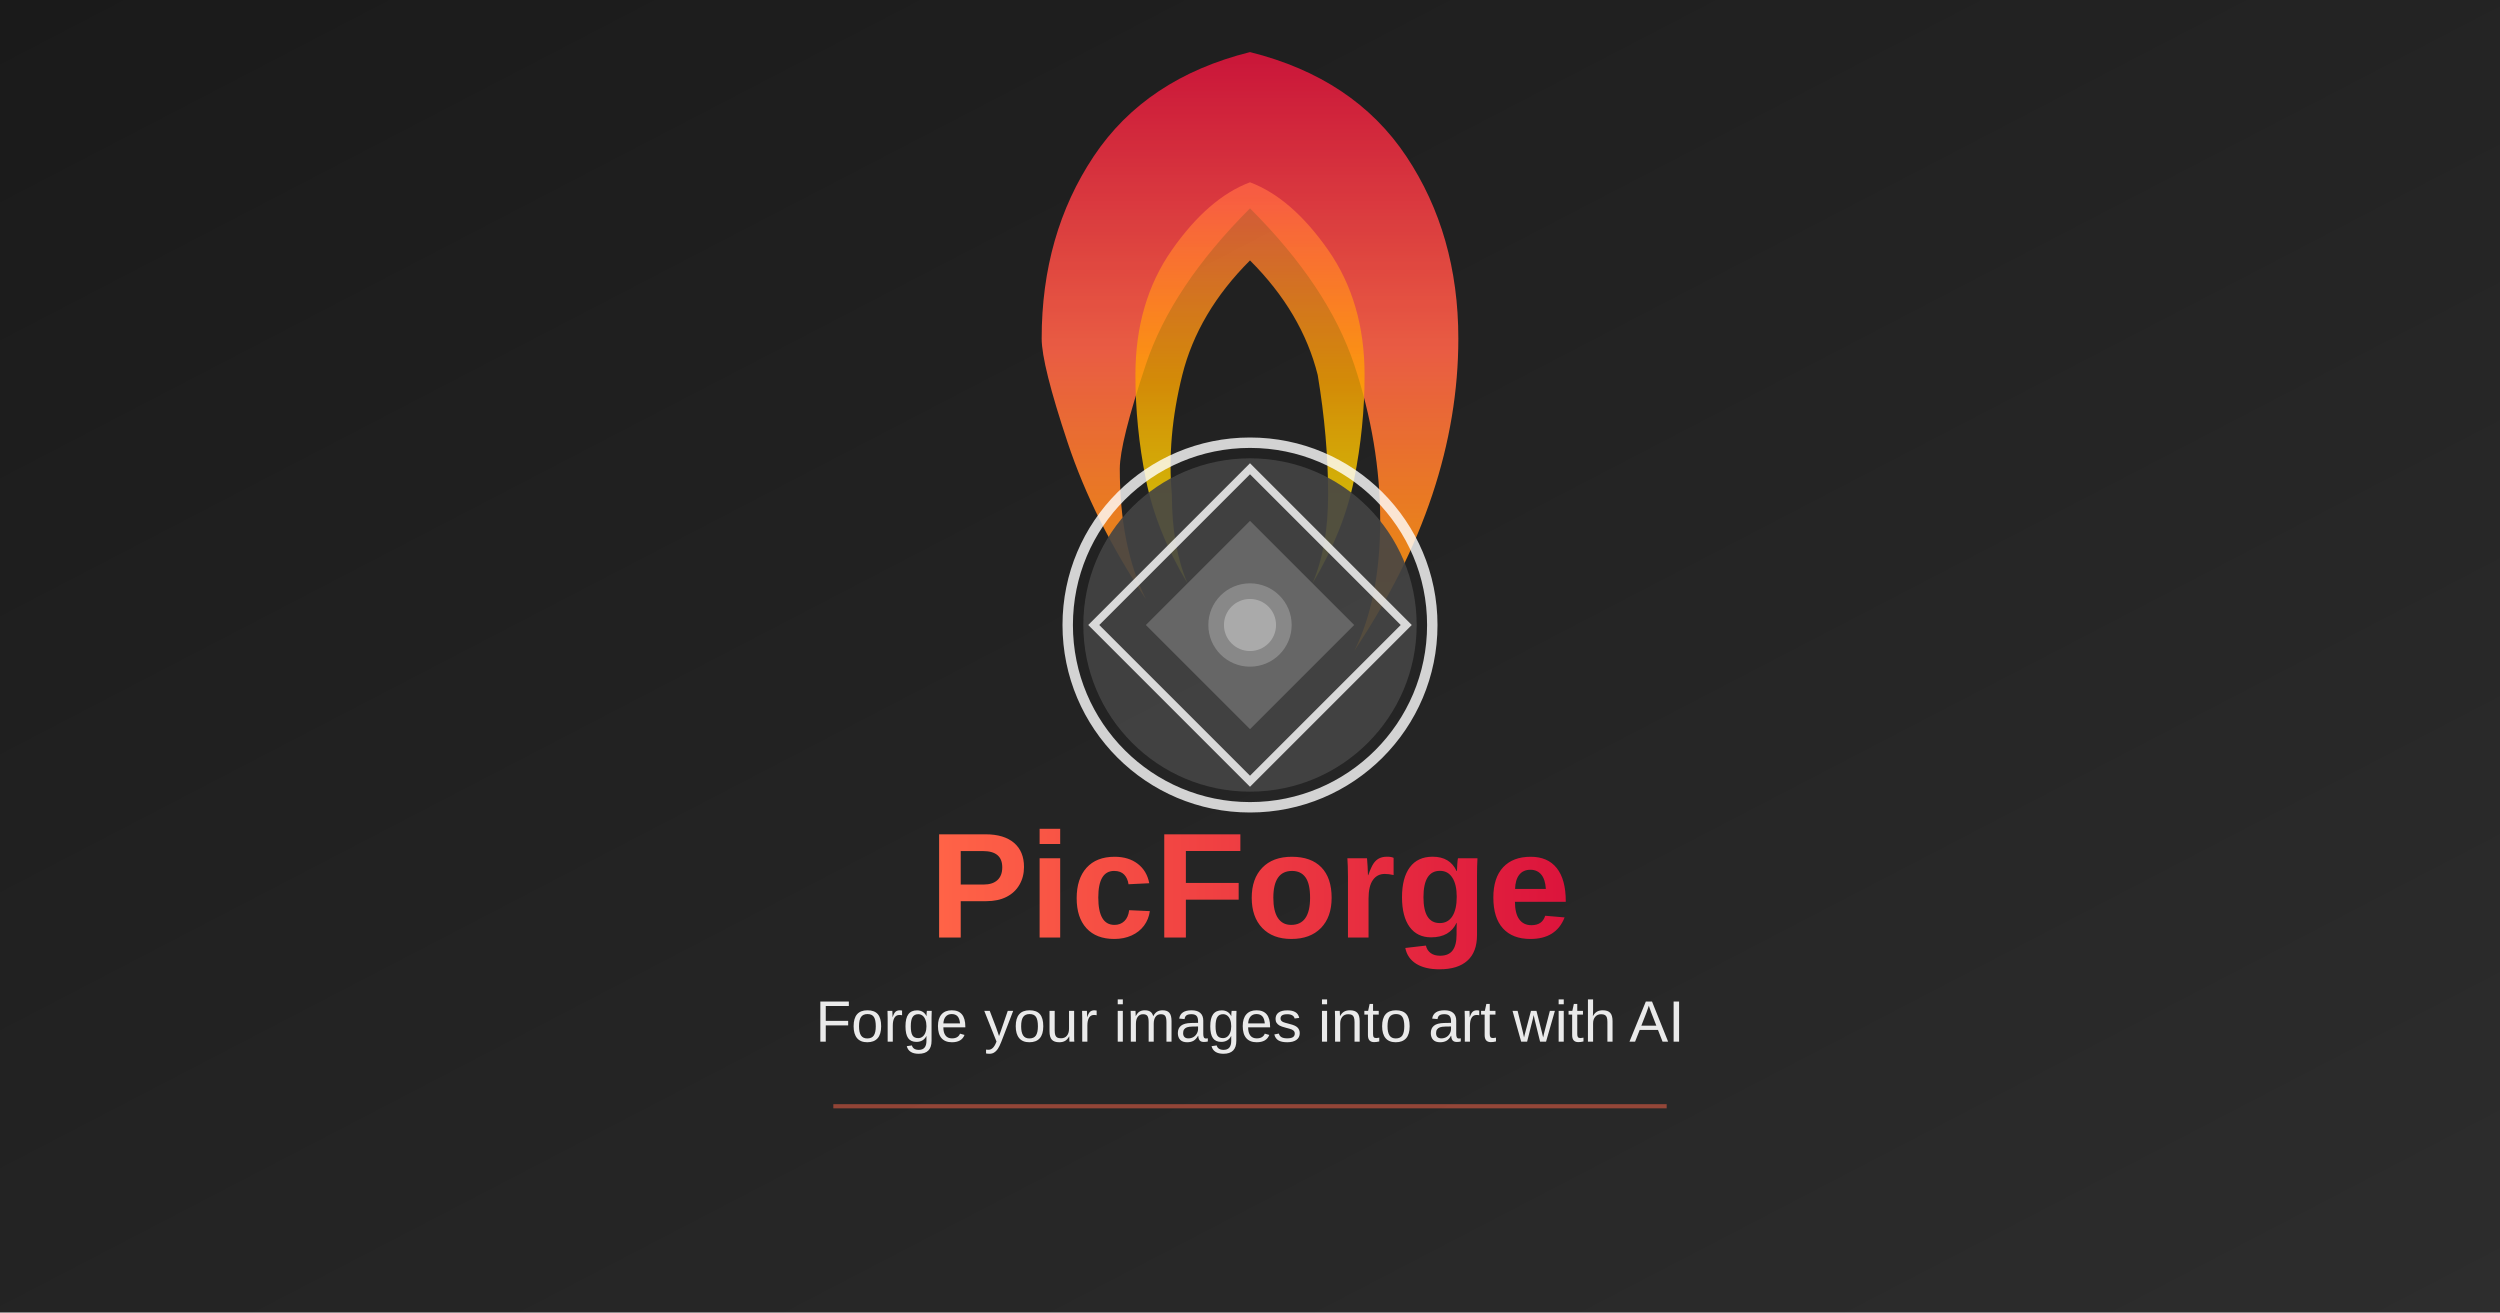
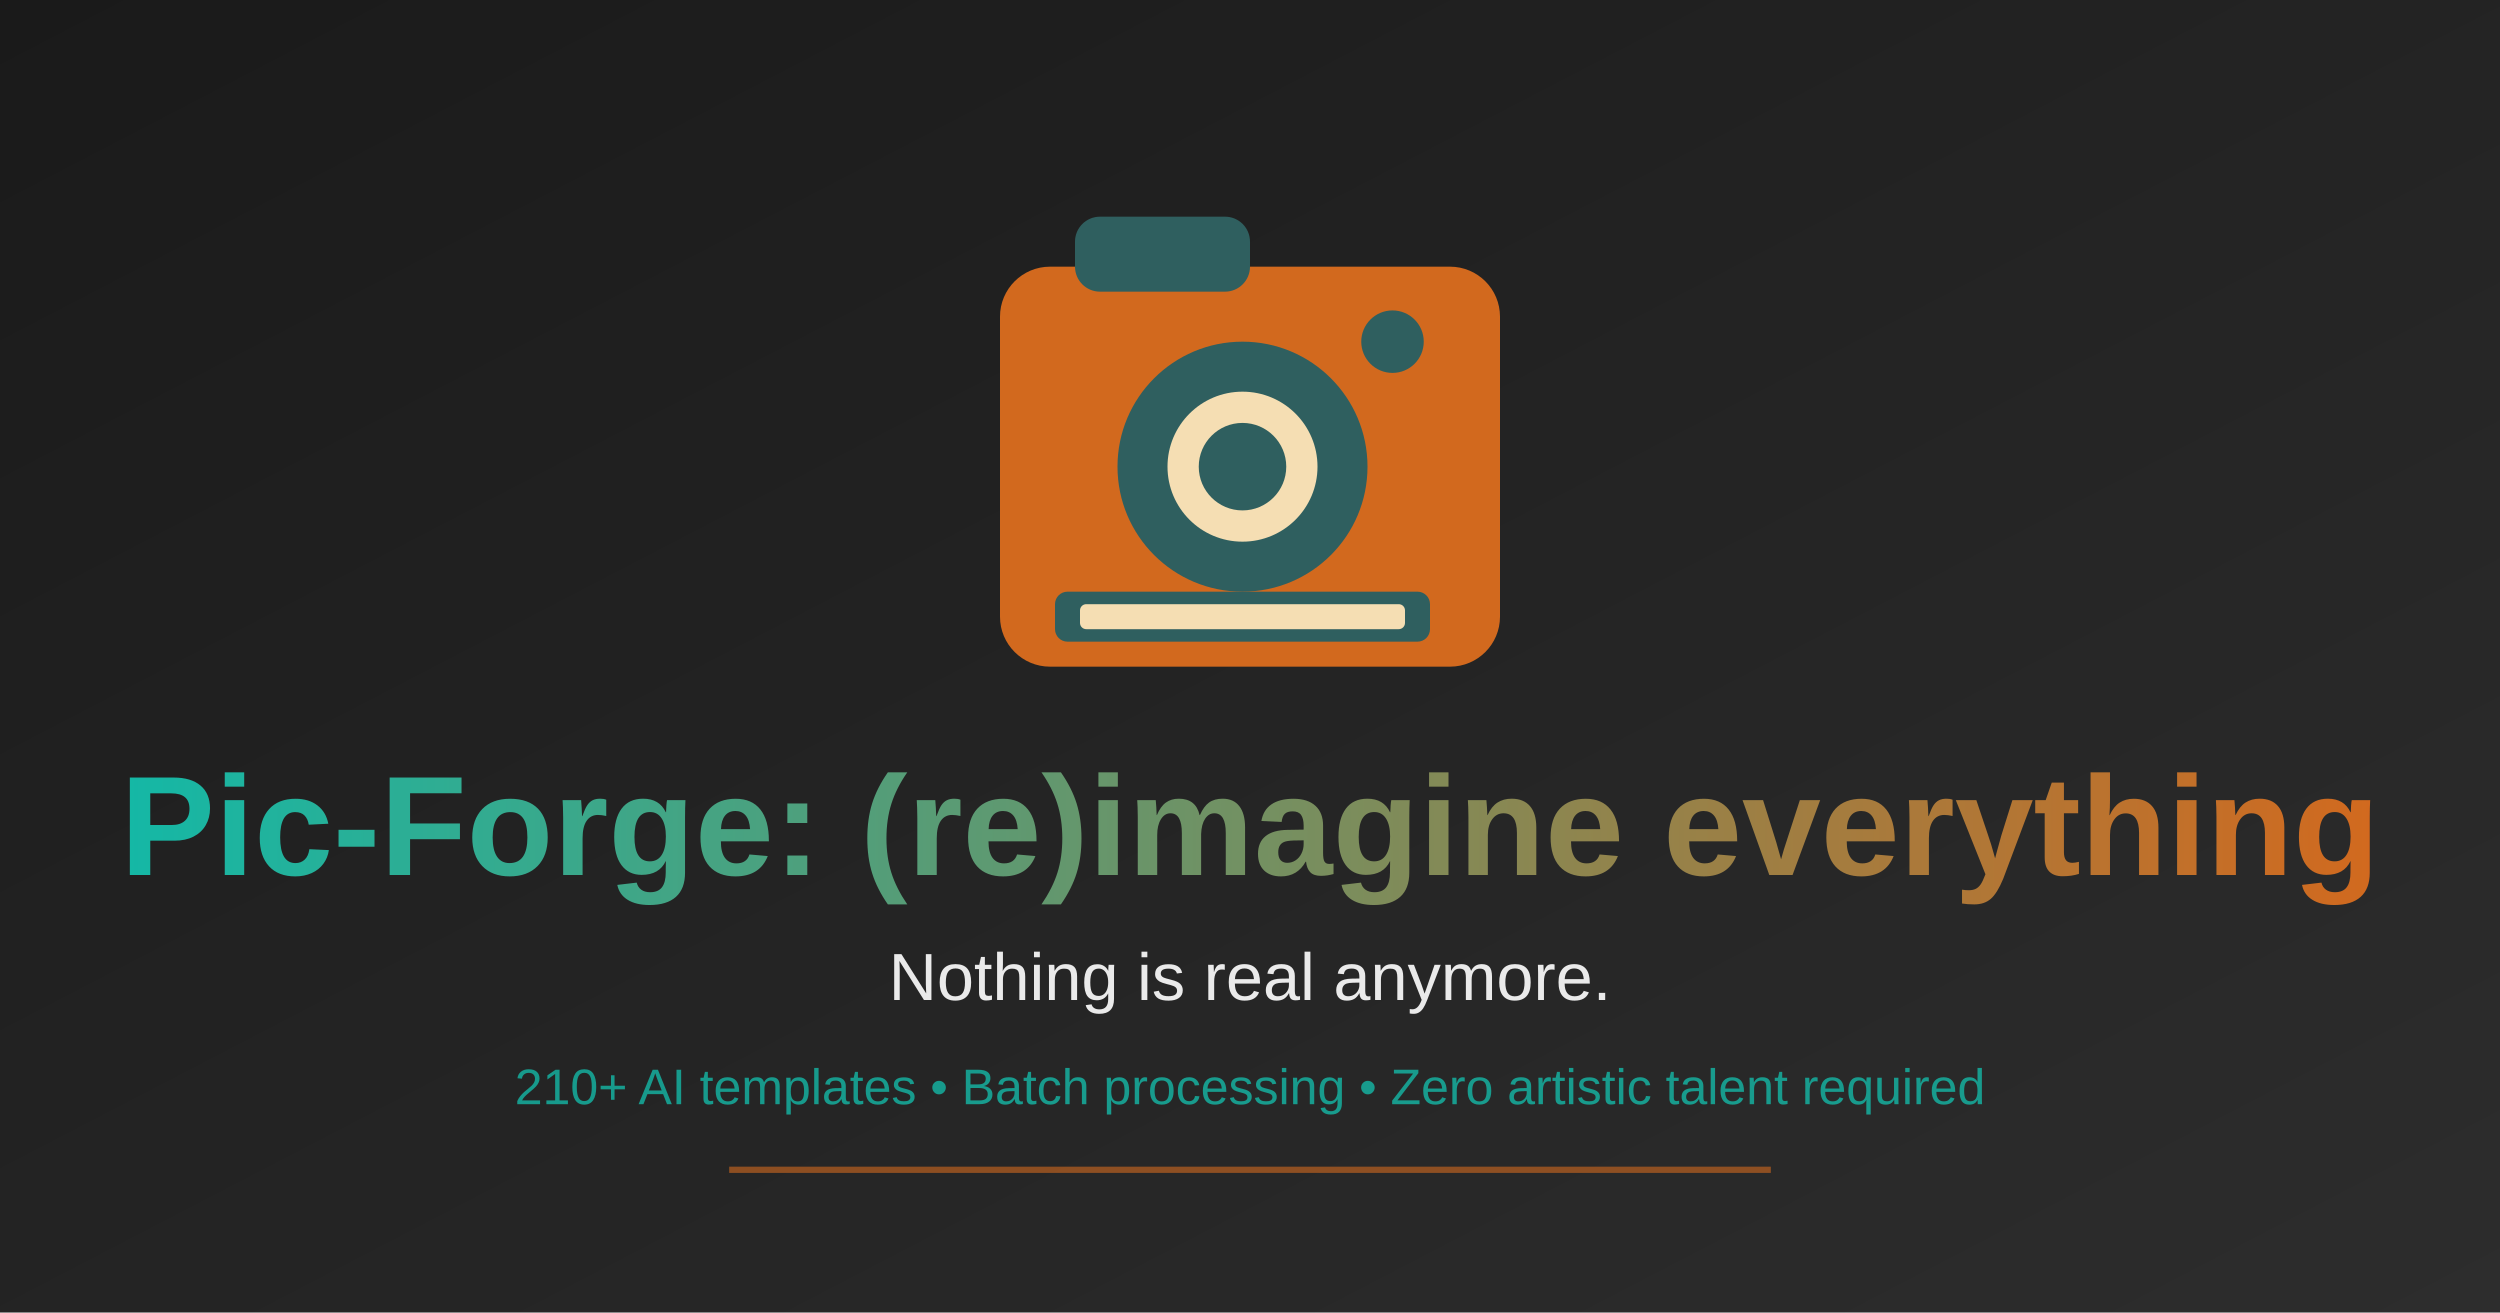
<svg xmlns="http://www.w3.org/2000/svg" width="1200" height="630" viewBox="0 0 1200 630">
  <defs>
    <linearGradient id="bg" x1="0%" y1="0%" x2="100%" y2="100%">
      <stop offset="0%" style="stop-color:#1a1a1a;stop-opacity:1" />
      <stop offset="100%" style="stop-color:#2d2d2d;stop-opacity:1" />
    </linearGradient>
-     <linearGradient id="flame1" x1="0%" y1="100%" x2="0%" y2="0%">
-       <stop offset="0%" style="stop-color:#ffa500;stop-opacity:1" />
-       <stop offset="50%" style="stop-color:#ff6347;stop-opacity:1" />
-       <stop offset="100%" style="stop-color:#dc143c;stop-opacity:1" />
-     </linearGradient>
-     <linearGradient id="flame2" x1="0%" y1="100%" x2="0%" y2="0%">
-       <stop offset="0%" style="stop-color:#ffff00;stop-opacity:1" />
-       <stop offset="50%" style="stop-color:#ffa500;stop-opacity:1" />
-       <stop offset="100%" style="stop-color:#ff6347;stop-opacity:1" />
-     </linearGradient>
    <linearGradient id="textGradient" x1="0%" y1="0%" x2="100%" y2="0%">
-       <stop offset="0%" style="stop-color:#ff6347;stop-opacity:1" />
-       <stop offset="100%" style="stop-color:#dc143c;stop-opacity:1" />
+       <stop offset="0%" style="stop-color:#14b8a6;stop-opacity:1" />
+       <stop offset="100%" style="stop-color:#D2691E;stop-opacity:1" />
    </linearGradient>
  </defs>
  <rect width="1200" height="630" fill="url(#bg)" />
-   <g transform="translate(600, 250) scale(2.5)">
-     <path d="M0 -60 Q-15 -45 -20 -30 T-25 -10 Q-25 5 -20 15 Q-30 0 -35 -15 T-40 -35 Q-40 -55 -30 -70 Q-20 -85 0 -90 Q20 -85 30 -70 Q40 -55 40 -35 Q40 -20 35 -5 Q30 10 20 25 Q25 15 25 0 Q25 -15 20 -30 Q15 -45 0 -60 Z" fill="url(#flame1)" opacity="0.9" />
-     <path d="M0 -50 Q-10 -40 -13 -28 T-15 -5 Q-15 5 -12 12 Q-18 2 -20 -8 T-22 -28 Q-22 -42 -15 -52 Q-8 -62 0 -65 Q8 -62 15 -52 Q22 -42 22 -28 Q22 -18 20 -8 Q18 2 12 12 Q15 5 15 -5 Q15 -16 13 -28 Q10 -40 0 -50 Z" fill="url(#flame2)" opacity="0.8" />
-     <g transform="translate(0, 20)">
-       <circle r="35" fill="none" stroke="#fff" stroke-width="2" opacity="0.8" />
-       <circle r="32" fill="#444" opacity="0.9" />
-       <path d="M0,-30 L15,-15 L30,0 L15,15 L0,30 L-15,15 L-30,0 L-15,-15 Z" fill="none" stroke="#fff" stroke-width="1.5" opacity="0.8" />
-       <path d="M0,-20 L10,-10 L20,0 L10,10 L0,20 L-10,10 L-20,0 L-10,-10 Z" fill="#666" />
-       <circle r="8" fill="#888" />
-       <circle r="5" fill="#aaa" />
-     </g>
+   <g transform="translate(600, 200) scale(0.6)">
+     <rect x="-200" y="-120" width="400" height="320" rx="40" fill="#D2691E" />
+     <rect x="-140" y="-160" width="140" height="60" rx="20" fill="#2F5F5F" />
+     <circle cx="-6" cy="40" r="100" fill="#2F5F5F" />
+     <circle cx="-6" cy="40" r="60" fill="#F5DEB3" />
+     <circle cx="-6" cy="40" r="35" fill="#2F5F5F" />
+     <circle cx="114" cy="-60" r="25" fill="#2F5F5F" />
+     <rect x="-156" y="140" width="300" height="40" rx="10" fill="#2F5F5F" />
+     <rect x="-136" y="150" width="260" height="20" rx="5" fill="#F5DEB3" />
  </g>
-   <text x="600" y="450" font-family="Arial, sans-serif" font-size="72" font-weight="bold" text-anchor="middle" fill="url(#textGradient)">
-     PicForge
+   <text x="600" y="420" font-family="Arial, sans-serif" font-size="68" font-weight="bold" text-anchor="middle" fill="url(#textGradient)">
+     Pic-Forge: (re)imagine everything
  </text>
-   <text x="600" y="500" font-family="Arial, sans-serif" font-size="28" text-anchor="middle" fill="#ffffff" opacity="0.9">
-     Forge your images into art with AI
+   <text x="600" y="480" font-family="Arial, sans-serif" font-size="32" text-anchor="middle" fill="#ffffff" opacity="0.9">
+     Nothing is real anymore.
  </text>
-   <rect x="400" y="530" width="400" height="2" fill="#ff6347" opacity="0.5" />
+   <text x="600" y="530" font-family="Arial, sans-serif" font-size="24" text-anchor="middle" fill="#14b8a6" opacity="0.8">
+     210+ AI templates • Batch processing • Zero artistic talent required
+   </text>
+   <rect x="350" y="560" width="500" height="3" fill="#D2691E" opacity="0.6" />
</svg>
